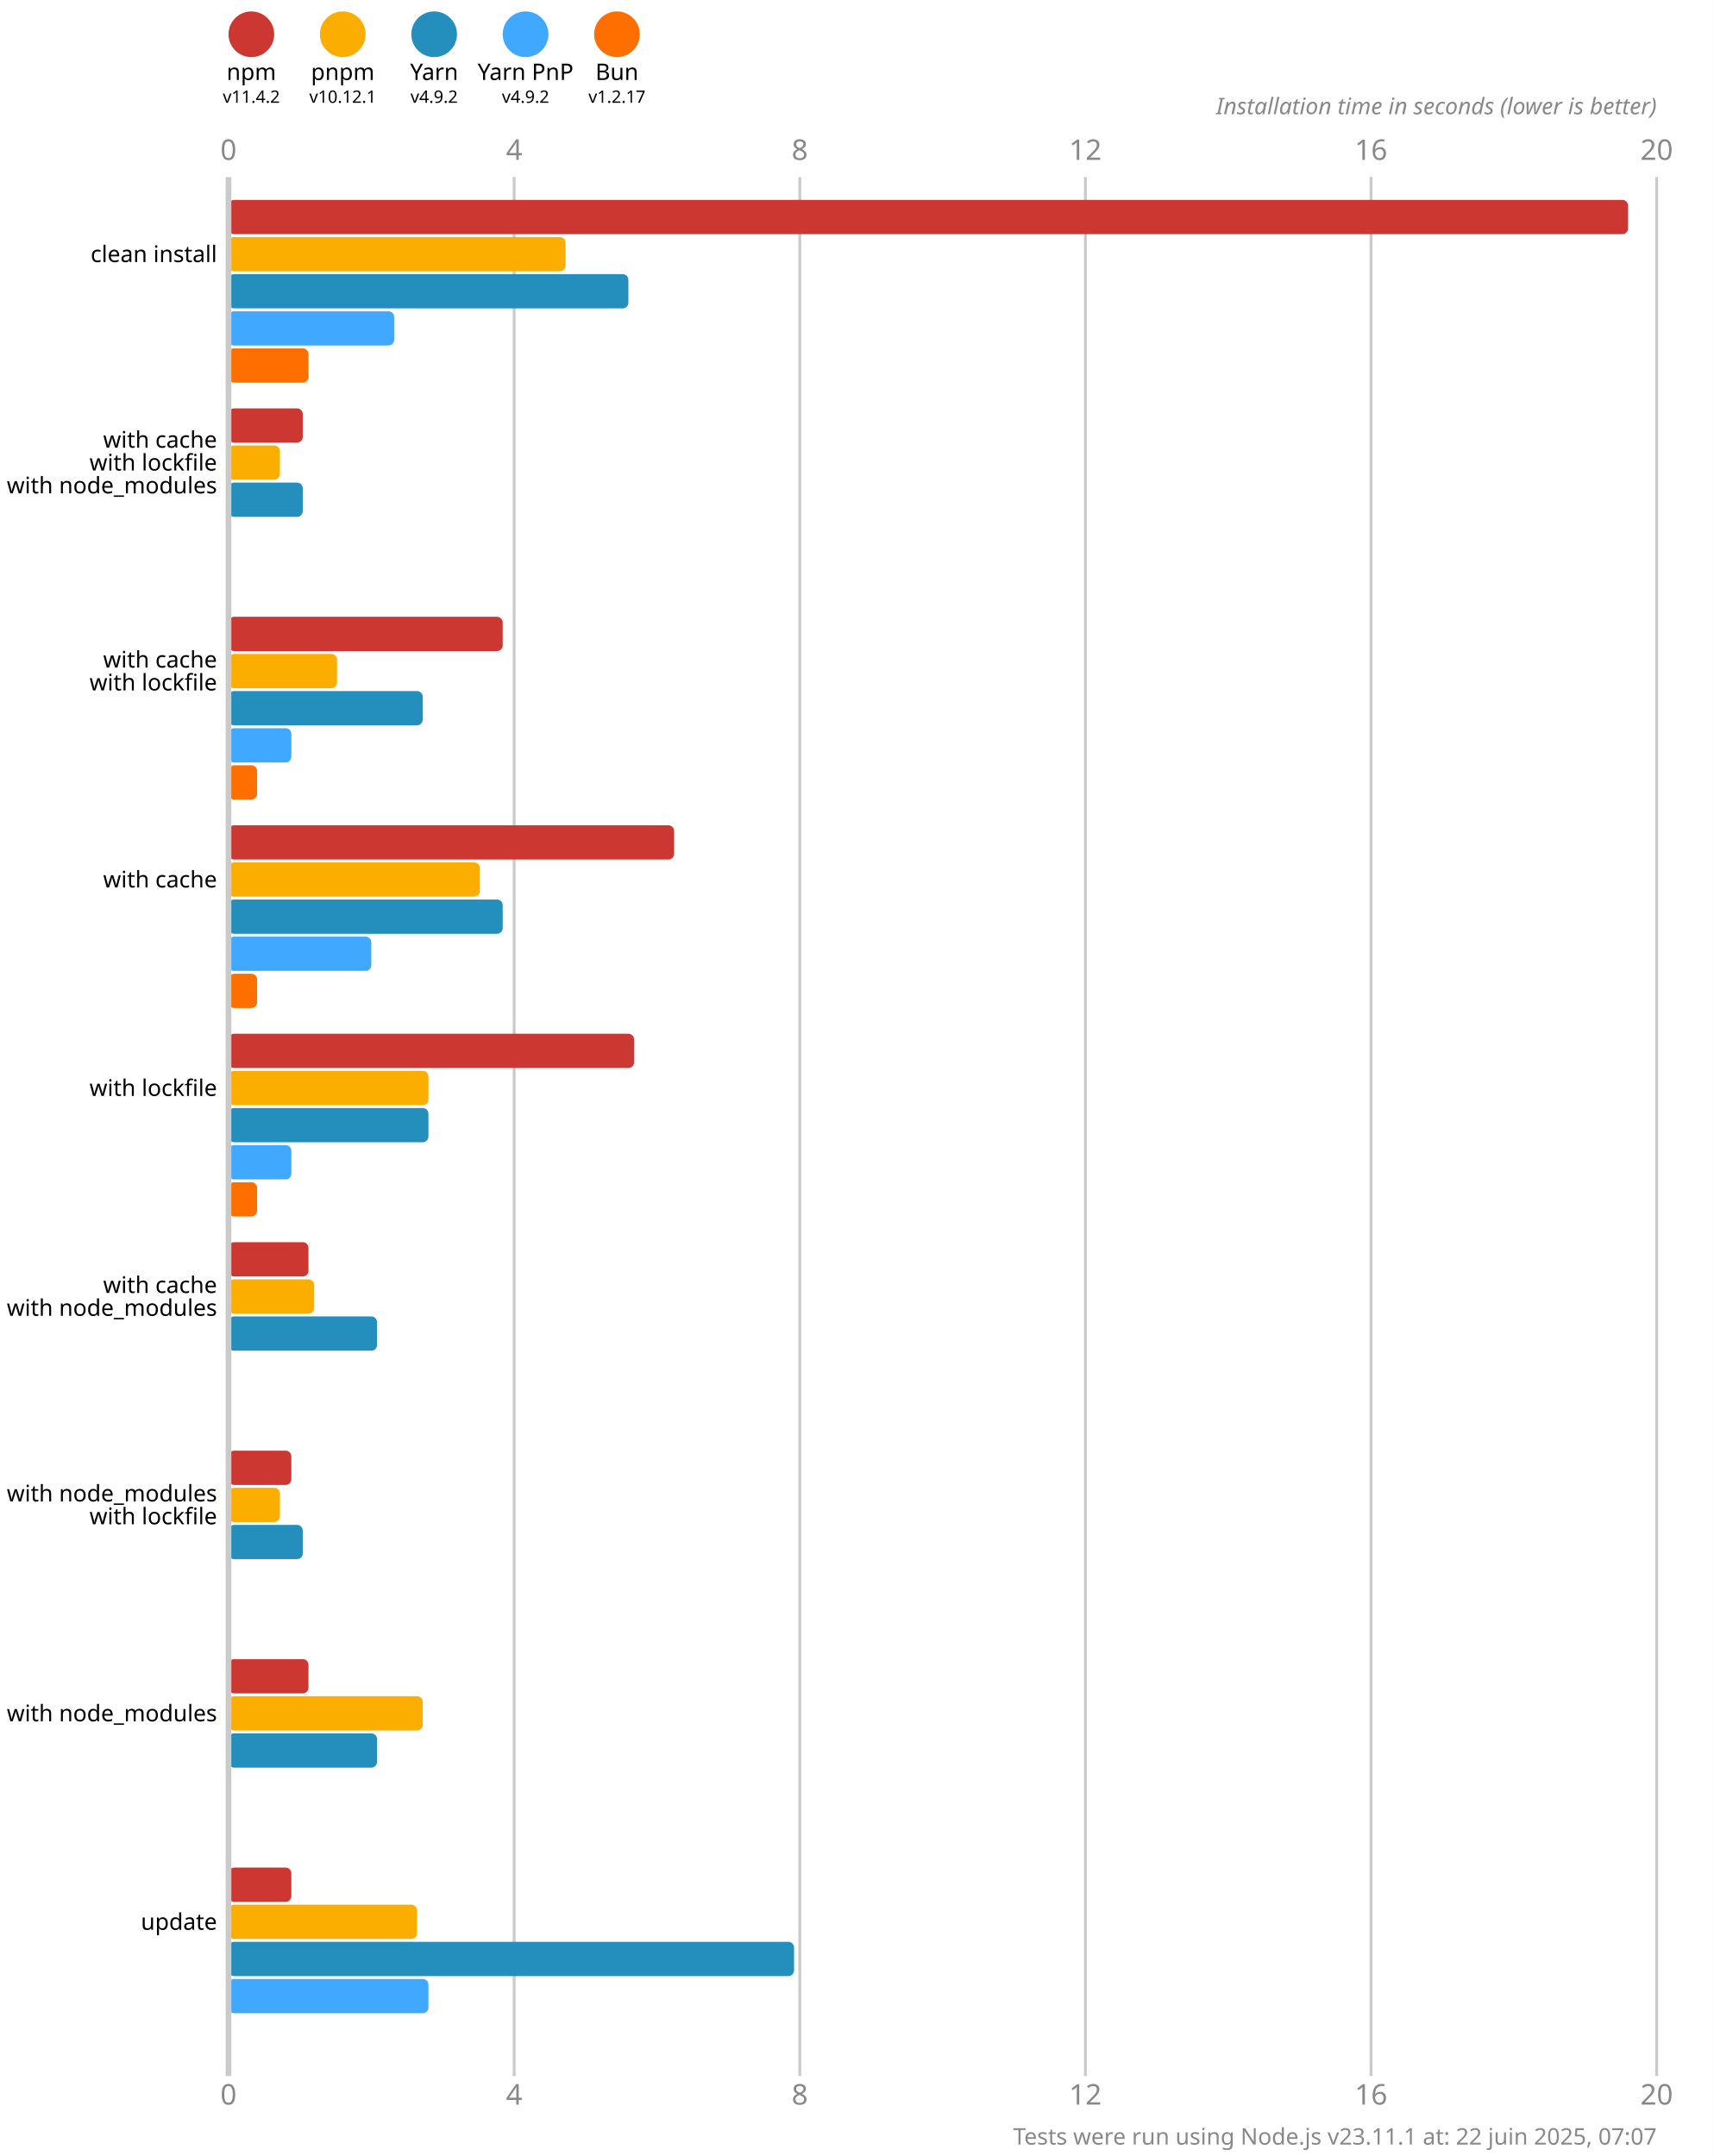
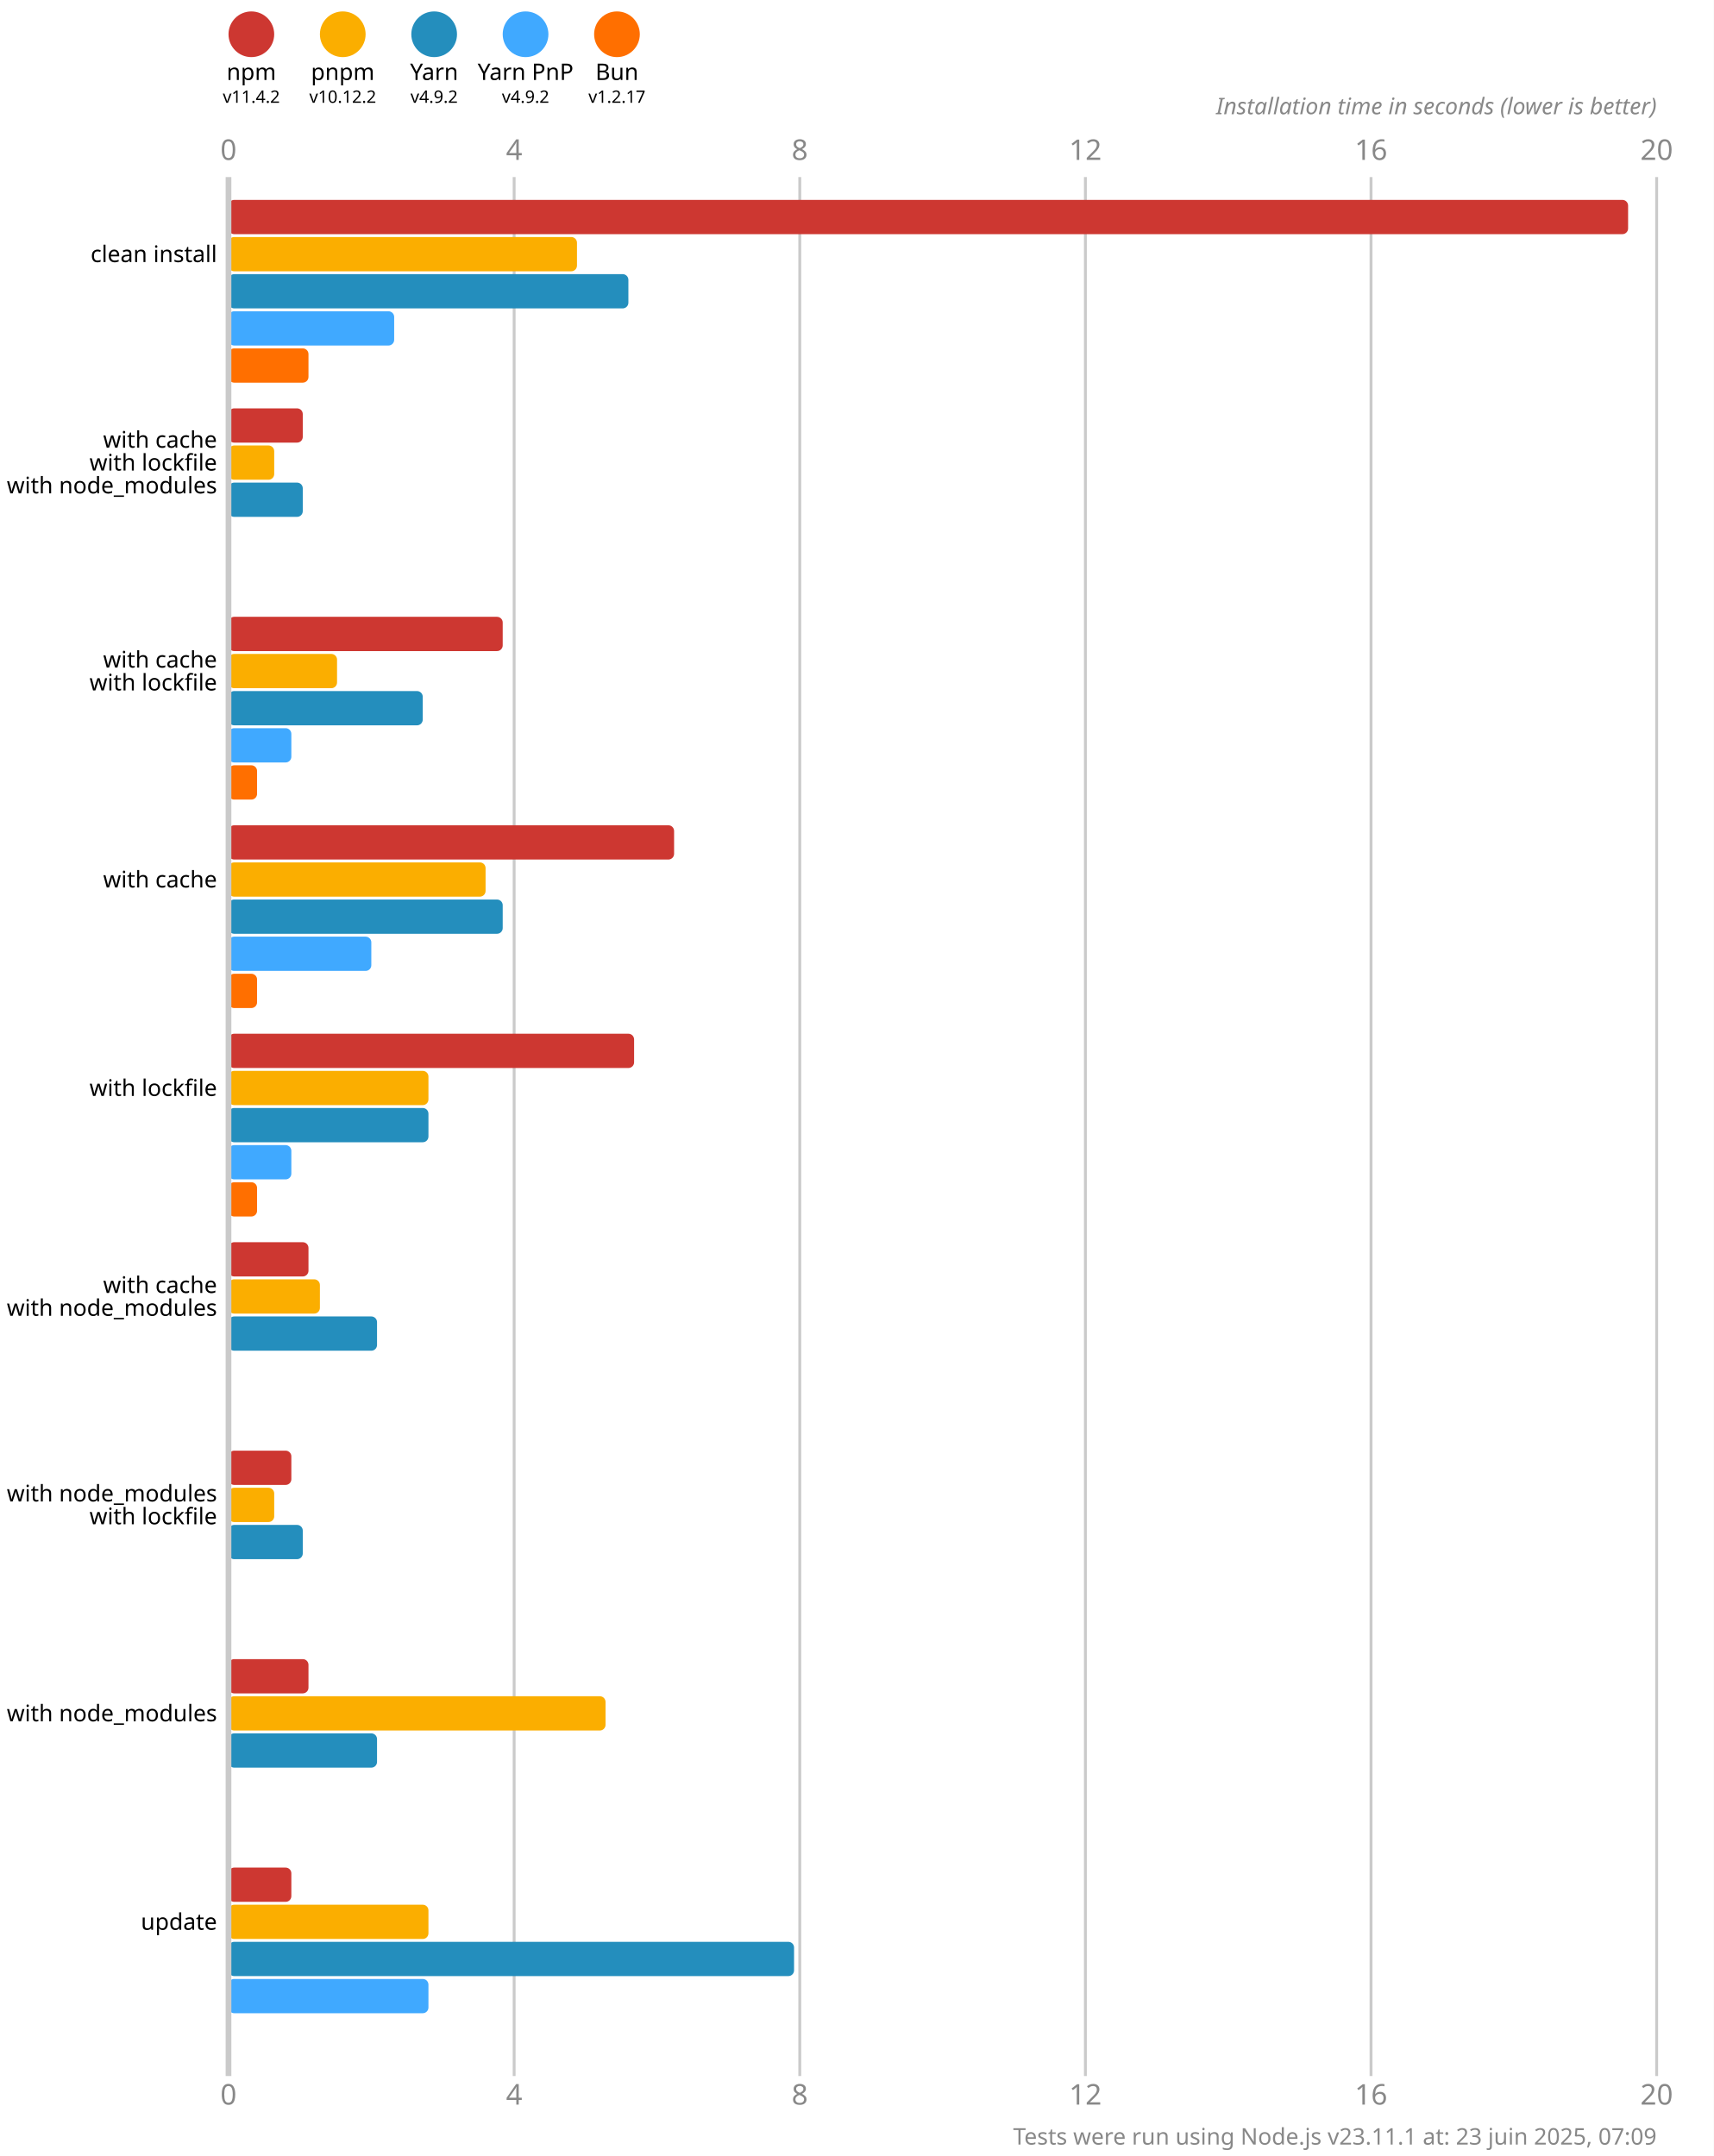
<svg xmlns="http://www.w3.org/2000/svg" version="1.1" viewBox="0 0 300 377.5">
  <style>
    .font { font-family: sans-serif; }
    .s3 { font-size: 3px; }
    .s4 { font-size: 4px; }
    .s5 { font-size: 5px; }
    .line { stroke: #cacaca; }
    .width { stroke-width: 0.5; }
    .text { fill: #888; }
  </style>
  <rect x="0" y="0" width="300" height="377.5" fill="#fff" />
  <circle cx="44" cy="6" r="4" fill="#cd3731" />
  <text x="44" y="14" class="font s4" text-anchor="middle">npm</text>
  <text x="44" y="18" class="font s3" text-anchor="middle">v11.4.2</text>
  <circle cx="60" cy="6" r="4" fill="#fbae00" />
  <text x="60" y="14" class="font s4" text-anchor="middle">pnpm</text>
-   <text x="60" y="18" class="font s3" text-anchor="middle">v10.12.1</text>
+   <text x="60" y="18" class="font s3" text-anchor="middle">v10.12.2</text>
  <circle cx="76" cy="6" r="4" fill="#248ebd" />
  <text x="76" y="14" class="font s4" text-anchor="middle">Yarn</text>
  <text x="76" y="18" class="font s3" text-anchor="middle">v4.9.2</text>
  <circle cx="92" cy="6" r="4" fill="#40a9ff" />
  <text x="92" y="14" class="font s4" text-anchor="middle">Yarn PnP</text>
  <text x="92" y="18" class="font s3" text-anchor="middle">v4.9.2</text>
  <circle cx="108" cy="6" r="4" fill="#ff6f00" />
  <text x="108" y="14" class="font s4" text-anchor="middle">Bun</text>
  <text x="108" y="18" class="font s3" text-anchor="middle">v1.2.17</text>
  <text x="40" y="28" class="font s5 text" text-anchor="middle">0</text>
  <text x="40" y="368.5" class="font s5 text" text-anchor="middle">0</text>
  <line x1="90" y1="31" x2="90" y2="363.5" class="line width" />
  <text x="90" y="28" class="font s5 text" text-anchor="middle">4</text>
  <text x="90" y="368.5" class="font s5 text" text-anchor="middle">4</text>
  <line x1="140" y1="31" x2="140" y2="363.5" class="line width" />
  <text x="140" y="28" class="font s5 text" text-anchor="middle">8</text>
  <text x="140" y="368.5" class="font s5 text" text-anchor="middle">8</text>
  <line x1="190" y1="31" x2="190" y2="363.5" class="line width" />
  <text x="190" y="28" class="font s5 text" text-anchor="middle">12</text>
  <text x="190" y="368.5" class="font s5 text" text-anchor="middle">12</text>
  <line x1="240" y1="31" x2="240" y2="363.5" class="line width" />
  <text x="240" y="28" class="font s5 text" text-anchor="middle">16</text>
  <text x="240" y="368.5" class="font s5 text" text-anchor="middle">16</text>
  <line x1="290" y1="31" x2="290" y2="363.5" class="line width" />
  <text x="290" y="28" class="font s5 text" text-anchor="middle">20</text>
  <text x="290" y="368.5" class="font s5 text" text-anchor="middle">20</text>
  <text x="290" y="20" class="font s4 text" font-style="italic" text-anchor="end">Installation time in seconds (lower is better)</text>
  <rect x="40" y="35" width="245" height="6" fill="#cd3731" rx="1" ry="1" />
-   <rect x="40" y="41.5" width="59" height="6" fill="#fbae00" rx="1" ry="1" />
+   <rect x="40" y="41.5" width="61" height="6" fill="#fbae00" rx="1" ry="1" />
  <rect x="40" y="48" width="70" height="6" fill="#248ebd" rx="1" ry="1" />
  <rect x="40" y="54.5" width="29" height="6" fill="#40a9ff" rx="1" ry="1" />
  <rect x="40" y="61" width="14" height="6" fill="#ff6f00" rx="1" ry="1" />
  <rect x="40" y="71.5" width="13" height="6" fill="#cd3731" rx="1" ry="1" />
-   <rect x="40" y="78" width="9" height="6" fill="#fbae00" rx="1" ry="1" />
+   <rect x="40" y="78" width="8" height="6" fill="#fbae00" rx="1" ry="1" />
  <rect x="40" y="84.5" width="13" height="6" fill="#248ebd" rx="1" ry="1" />
  <rect x="40" y="91" width="0" height="6" fill="#40a9ff" rx="1" ry="1" />
  <rect x="40" y="97.5" width="0" height="6" fill="#ff6f00" rx="1" ry="1" />
  <rect x="40" y="108" width="48" height="6" fill="#cd3731" rx="1" ry="1" />
  <rect x="40" y="114.5" width="19" height="6" fill="#fbae00" rx="1" ry="1" />
  <rect x="40" y="121" width="34" height="6" fill="#248ebd" rx="1" ry="1" />
  <rect x="40" y="127.5" width="11" height="6" fill="#40a9ff" rx="1" ry="1" />
  <rect x="40" y="134" width="5" height="6" fill="#ff6f00" rx="1" ry="1" />
  <rect x="40" y="144.5" width="78" height="6" fill="#cd3731" rx="1" ry="1" />
-   <rect x="40" y="151" width="44" height="6" fill="#fbae00" rx="1" ry="1" />
+   <rect x="40" y="151" width="45" height="6" fill="#fbae00" rx="1" ry="1" />
  <rect x="40" y="157.5" width="48" height="6" fill="#248ebd" rx="1" ry="1" />
  <rect x="40" y="164" width="25" height="6" fill="#40a9ff" rx="1" ry="1" />
  <rect x="40" y="170.5" width="5" height="6" fill="#ff6f00" rx="1" ry="1" />
  <rect x="40" y="181" width="71" height="6" fill="#cd3731" rx="1" ry="1" />
  <rect x="40" y="187.5" width="35" height="6" fill="#fbae00" rx="1" ry="1" />
  <rect x="40" y="194" width="35" height="6" fill="#248ebd" rx="1" ry="1" />
  <rect x="40" y="200.5" width="11" height="6" fill="#40a9ff" rx="1" ry="1" />
  <rect x="40" y="207" width="5" height="6" fill="#ff6f00" rx="1" ry="1" />
  <rect x="40" y="217.5" width="14" height="6" fill="#cd3731" rx="1" ry="1" />
-   <rect x="40" y="224" width="15" height="6" fill="#fbae00" rx="1" ry="1" />
+   <rect x="40" y="224" width="16" height="6" fill="#fbae00" rx="1" ry="1" />
  <rect x="40" y="230.5" width="26" height="6" fill="#248ebd" rx="1" ry="1" />
  <rect x="40" y="237" width="0" height="6" fill="#40a9ff" rx="1" ry="1" />
  <rect x="40" y="243.5" width="0" height="6" fill="#ff6f00" rx="1" ry="1" />
  <rect x="40" y="254" width="11" height="6" fill="#cd3731" rx="1" ry="1" />
-   <rect x="40" y="260.5" width="9" height="6" fill="#fbae00" rx="1" ry="1" />
+   <rect x="40" y="260.5" width="8" height="6" fill="#fbae00" rx="1" ry="1" />
  <rect x="40" y="267" width="13" height="6" fill="#248ebd" rx="1" ry="1" />
  <rect x="40" y="273.5" width="0" height="6" fill="#40a9ff" rx="1" ry="1" />
  <rect x="40" y="280" width="0" height="6" fill="#ff6f00" rx="1" ry="1" />
  <rect x="40" y="290.5" width="14" height="6" fill="#cd3731" rx="1" ry="1" />
-   <rect x="40" y="297" width="34" height="6" fill="#fbae00" rx="1" ry="1" />
+   <rect x="40" y="297" width="66" height="6" fill="#fbae00" rx="1" ry="1" />
  <rect x="40" y="303.5" width="26" height="6" fill="#248ebd" rx="1" ry="1" />
  <rect x="40" y="310" width="0" height="6" fill="#40a9ff" rx="1" ry="1" />
  <rect x="40" y="316.5" width="0" height="6" fill="#ff6f00" rx="1" ry="1" />
  <rect x="40" y="327" width="11" height="6" fill="#cd3731" rx="1" ry="1" />
-   <rect x="40" y="333.5" width="33" height="6" fill="#fbae00" rx="1" ry="1" />
+   <rect x="40" y="333.5" width="35" height="6" fill="#fbae00" rx="1" ry="1" />
  <rect x="40" y="340" width="99" height="6" fill="#248ebd" rx="1" ry="1" />
  <rect x="40" y="346.5" width="35" height="6" fill="#40a9ff" rx="1" ry="1" />
  <rect x="40" y="353" width="0" height="6" fill="#ff6f00" rx="1" ry="1" />
  <line x1="40" y1="31" x2="40" y2="363.5" class="line" />
  <text x="38" y="44.5" class="font s4" dominant-baseline="middle" text-anchor="end">clean install</text>
  <text x="38" y="77" class="font s4" dominant-baseline="middle" text-anchor="end">with cache</text>
  <text x="38" y="81" class="font s4" dominant-baseline="middle" text-anchor="end">with lockfile</text>
  <text x="38" y="85" class="font s4" dominant-baseline="middle" text-anchor="end">with node_modules</text>
  <text x="38" y="115.5" class="font s4" dominant-baseline="middle" text-anchor="end">with cache</text>
  <text x="38" y="119.5" class="font s4" dominant-baseline="middle" text-anchor="end">with lockfile</text>
  <text x="38" y="154" class="font s4" dominant-baseline="middle" text-anchor="end">with cache</text>
  <text x="38" y="190.5" class="font s4" dominant-baseline="middle" text-anchor="end">with lockfile</text>
  <text x="38" y="225" class="font s4" dominant-baseline="middle" text-anchor="end">with cache</text>
  <text x="38" y="229" class="font s4" dominant-baseline="middle" text-anchor="end">with node_modules</text>
  <text x="38" y="261.5" class="font s4" dominant-baseline="middle" text-anchor="end">with node_modules</text>
  <text x="38" y="265.5" class="font s4" dominant-baseline="middle" text-anchor="end">with lockfile</text>
  <text x="38" y="300" class="font s4" dominant-baseline="middle" text-anchor="end">with node_modules</text>
  <text x="38" y="336.5" class="font s4" dominant-baseline="middle" text-anchor="end">update</text>
-   <text x="290" y="375.5" class="font s4 text" text-anchor="end">Tests were run using Node.js v23.11.1 at: 22 juin 2025, 07:07</text>
+   <text x="290" y="375.5" class="font s4 text" text-anchor="end">Tests were run using Node.js v23.11.1 at: 23 juin 2025, 07:09</text>
</svg>
